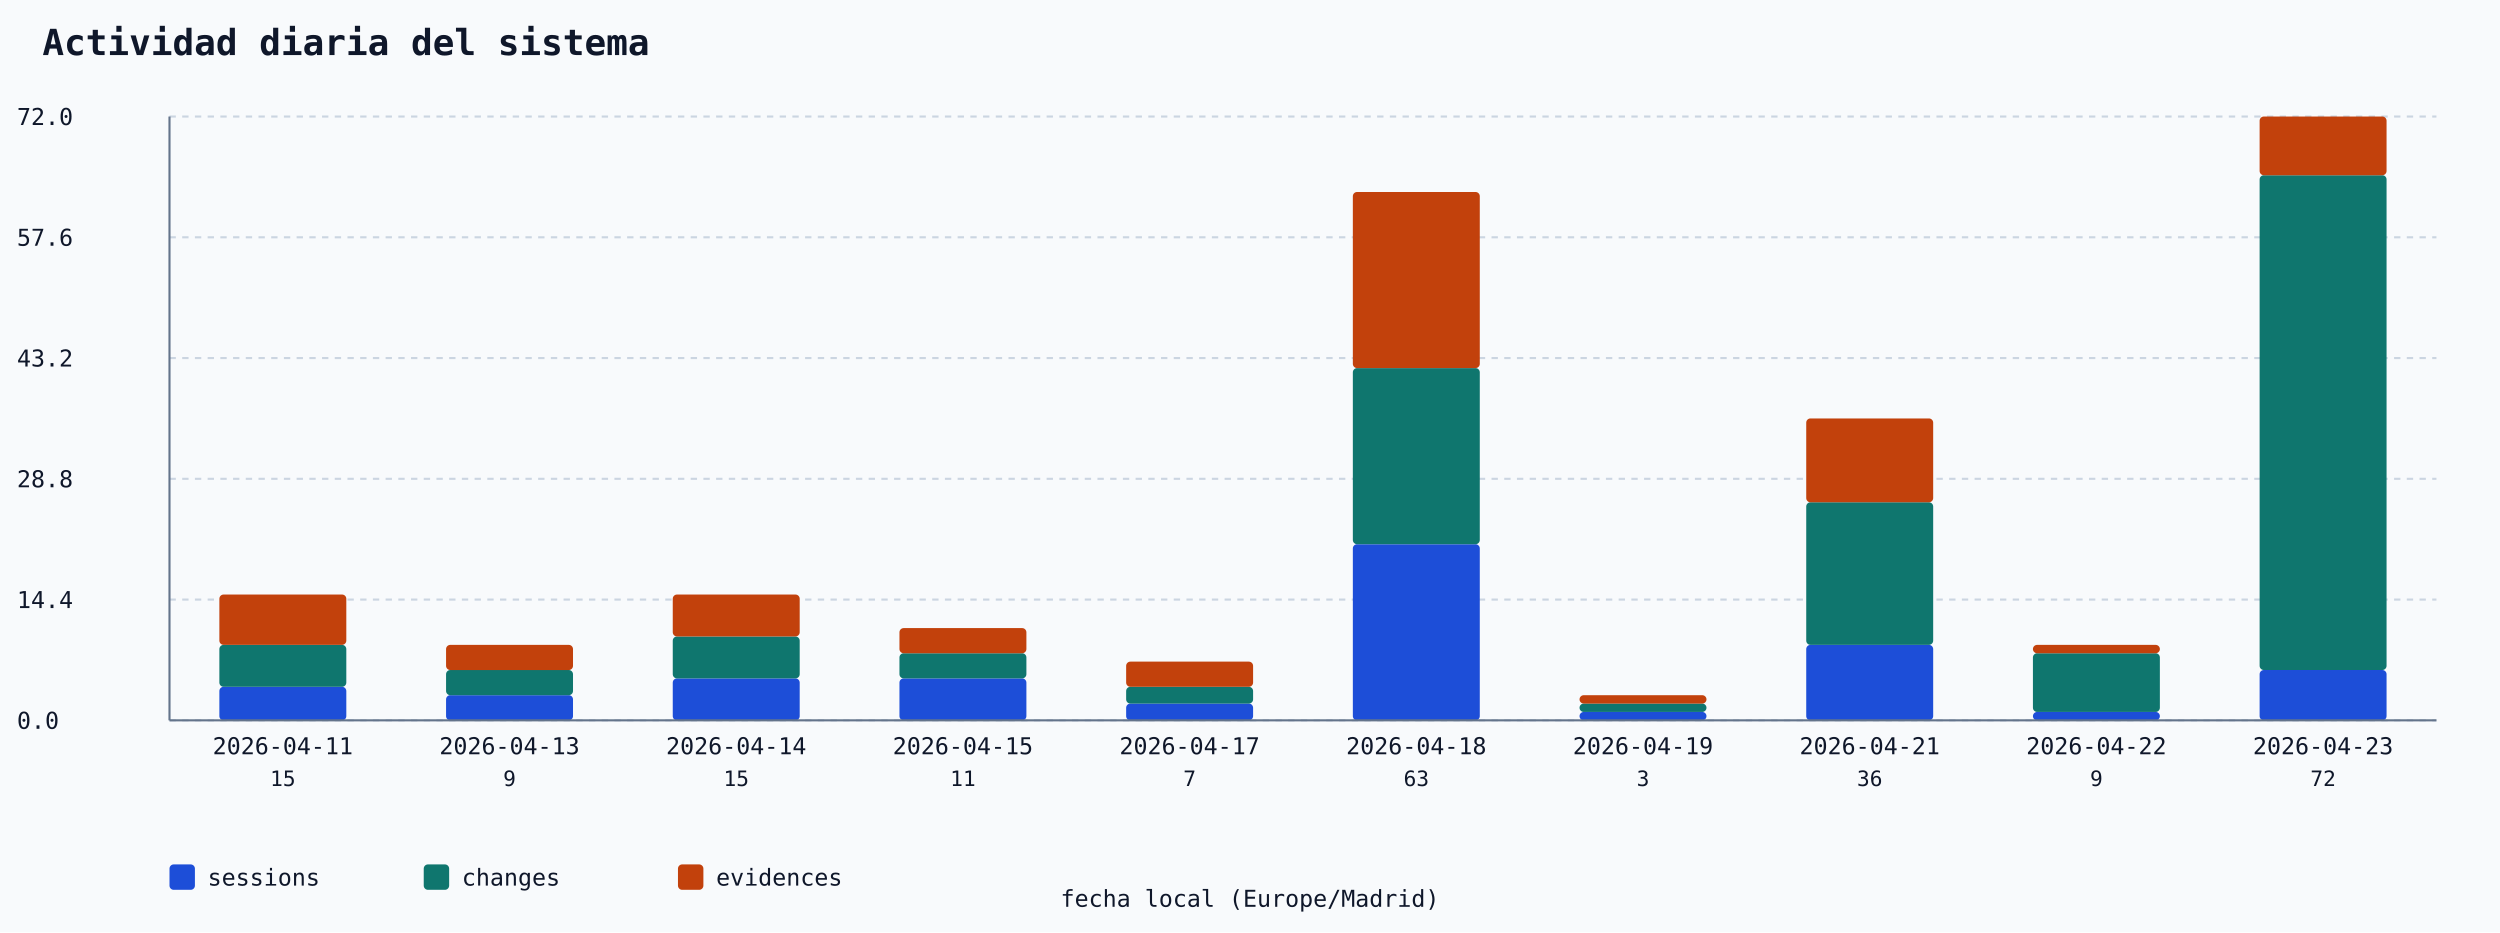
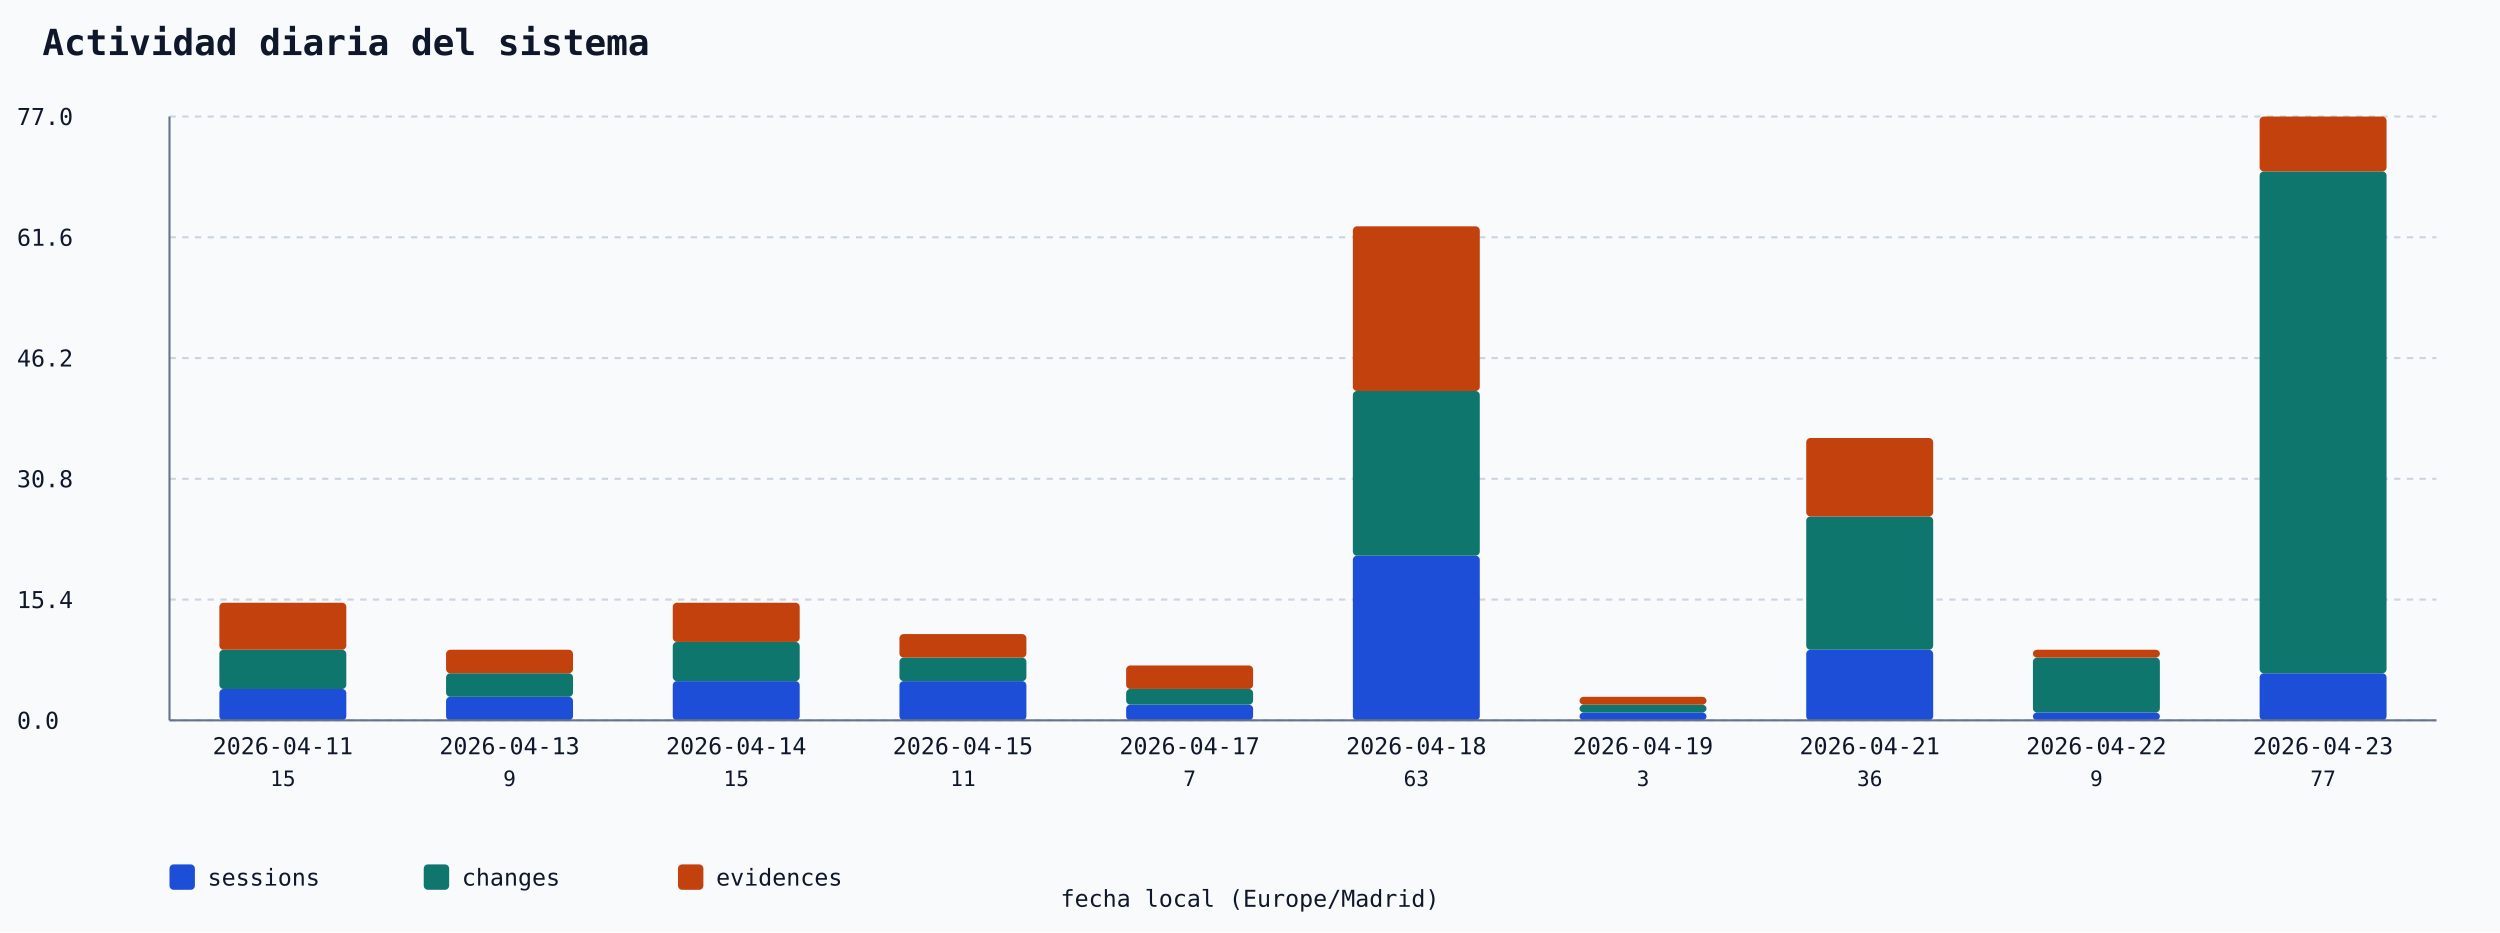
<svg xmlns="http://www.w3.org/2000/svg" width="1180" height="440" viewBox="0 0 1180 440">
  <style>
text { font-family: Menlo, Consolas, monospace; fill: #0f172a; }
.axis { stroke: #64748b; stroke-width: 1; }
.grid { stroke: #cbd5e1; stroke-width: 1; stroke-dasharray: 3 3; }
.title { font-size: 17px; font-weight: 700; }
.label { font-size: 11px; }
.small { font-size: 10px; }
</style>
  <rect x="0" y="0" width="1180" height="440" fill="#f8fafc" />
  <text x="20" y="26" class="title">Actividad diaria del sistema</text>
  <line x1="80" y1="340.00" x2="1150" y2="340.00" class="grid" />
  <text x="8" y="344.00" class="label">0.0</text>
  <line x1="80" y1="283.00" x2="1150" y2="283.00" class="grid" />
-   <text x="8" y="287.00" class="label">14.4</text>
+   <text x="8" y="287.00" class="label">15.4</text>
  <line x1="80" y1="226.00" x2="1150" y2="226.00" class="grid" />
-   <text x="8" y="230.00" class="label">28.8</text>
+   <text x="8" y="230.00" class="label">30.8</text>
  <line x1="80" y1="169.00" x2="1150" y2="169.00" class="grid" />
-   <text x="8" y="173.00" class="label">43.2</text>
+   <text x="8" y="173.00" class="label">46.2</text>
  <line x1="80" y1="112.00" x2="1150" y2="112.00" class="grid" />
-   <text x="8" y="116.00" class="label">57.6</text>
+   <text x="8" y="116.00" class="label">61.6</text>
  <line x1="80" y1="55.00" x2="1150" y2="55.00" class="grid" />
-   <text x="8" y="59.00" class="label">72.0</text>
-   <rect x="103.54" y="324.17" width="59.92" height="15.83" fill="#1d4ed8" rx="2" />
-   <rect x="103.54" y="304.38" width="59.92" height="19.79" fill="#0f766e" rx="2" />
-   <rect x="103.54" y="280.62" width="59.92" height="23.75" fill="#c2410c" rx="2" />
+   <text x="8" y="59.00" class="label">77.0</text>
+   <rect x="103.54" y="325.19" width="59.92" height="14.81" fill="#1d4ed8" rx="2" />
+   <rect x="103.54" y="306.69" width="59.92" height="18.51" fill="#0f766e" rx="2" />
+   <rect x="103.54" y="284.48" width="59.92" height="22.21" fill="#c2410c" rx="2" />
  <text x="133.50" y="356.00" text-anchor="middle" class="label">2026-04-11</text>
  <text x="133.50" y="371.00" text-anchor="middle" class="small">15</text>
-   <rect x="210.54" y="328.12" width="59.92" height="11.88" fill="#1d4ed8" rx="2" />
-   <rect x="210.54" y="316.25" width="59.92" height="11.88" fill="#0f766e" rx="2" />
-   <rect x="210.54" y="304.38" width="59.92" height="11.88" fill="#c2410c" rx="2" />
+   <rect x="210.54" y="328.90" width="59.92" height="11.10" fill="#1d4ed8" rx="2" />
+   <rect x="210.54" y="317.79" width="59.92" height="11.10" fill="#0f766e" rx="2" />
+   <rect x="210.54" y="306.69" width="59.92" height="11.10" fill="#c2410c" rx="2" />
  <text x="240.50" y="356.00" text-anchor="middle" class="label">2026-04-13</text>
  <text x="240.50" y="371.00" text-anchor="middle" class="small">9</text>
-   <rect x="317.54" y="320.21" width="59.92" height="19.79" fill="#1d4ed8" rx="2" />
-   <rect x="317.54" y="300.42" width="59.92" height="19.79" fill="#0f766e" rx="2" />
-   <rect x="317.54" y="280.62" width="59.92" height="19.79" fill="#c2410c" rx="2" />
+   <rect x="317.54" y="321.49" width="59.92" height="18.51" fill="#1d4ed8" rx="2" />
+   <rect x="317.54" y="302.99" width="59.92" height="18.51" fill="#0f766e" rx="2" />
+   <rect x="317.54" y="284.48" width="59.92" height="18.51" fill="#c2410c" rx="2" />
  <text x="347.50" y="356.00" text-anchor="middle" class="label">2026-04-14</text>
  <text x="347.50" y="371.00" text-anchor="middle" class="small">15</text>
-   <rect x="424.54" y="320.21" width="59.92" height="19.79" fill="#1d4ed8" rx="2" />
-   <rect x="424.54" y="308.33" width="59.92" height="11.88" fill="#0f766e" rx="2" />
-   <rect x="424.54" y="296.46" width="59.92" height="11.88" fill="#c2410c" rx="2" />
+   <rect x="424.54" y="321.49" width="59.92" height="18.51" fill="#1d4ed8" rx="2" />
+   <rect x="424.54" y="310.39" width="59.92" height="11.10" fill="#0f766e" rx="2" />
+   <rect x="424.54" y="299.29" width="59.92" height="11.10" fill="#c2410c" rx="2" />
  <text x="454.50" y="356.00" text-anchor="middle" class="label">2026-04-15</text>
  <text x="454.50" y="371.00" text-anchor="middle" class="small">11</text>
-   <rect x="531.54" y="332.08" width="59.92" height="7.92" fill="#1d4ed8" rx="2" />
-   <rect x="531.54" y="324.17" width="59.92" height="7.92" fill="#0f766e" rx="2" />
-   <rect x="531.54" y="312.29" width="59.92" height="11.88" fill="#c2410c" rx="2" />
+   <rect x="531.54" y="332.60" width="59.92" height="7.40" fill="#1d4ed8" rx="2" />
+   <rect x="531.54" y="325.19" width="59.92" height="7.40" fill="#0f766e" rx="2" />
+   <rect x="531.54" y="314.09" width="59.92" height="11.10" fill="#c2410c" rx="2" />
  <text x="561.50" y="356.00" text-anchor="middle" class="label">2026-04-17</text>
  <text x="561.50" y="371.00" text-anchor="middle" class="small">7</text>
-   <rect x="638.54" y="256.88" width="59.92" height="83.12" fill="#1d4ed8" rx="2" />
-   <rect x="638.54" y="173.75" width="59.92" height="83.12" fill="#0f766e" rx="2" />
-   <rect x="638.54" y="90.62" width="59.92" height="83.12" fill="#c2410c" rx="2" />
+   <rect x="638.54" y="262.27" width="59.92" height="77.73" fill="#1d4ed8" rx="2" />
+   <rect x="638.54" y="184.55" width="59.92" height="77.73" fill="#0f766e" rx="2" />
+   <rect x="638.54" y="106.82" width="59.92" height="77.73" fill="#c2410c" rx="2" />
  <text x="668.50" y="356.00" text-anchor="middle" class="label">2026-04-18</text>
  <text x="668.50" y="371.00" text-anchor="middle" class="small">63</text>
-   <rect x="745.54" y="336.04" width="59.92" height="3.96" fill="#1d4ed8" rx="2" />
-   <rect x="745.54" y="332.08" width="59.92" height="3.96" fill="#0f766e" rx="2" />
-   <rect x="745.54" y="328.13" width="59.92" height="3.96" fill="#c2410c" rx="2" />
+   <rect x="745.54" y="336.30" width="59.92" height="3.70" fill="#1d4ed8" rx="2" />
+   <rect x="745.54" y="332.60" width="59.92" height="3.70" fill="#0f766e" rx="2" />
+   <rect x="745.54" y="328.90" width="59.92" height="3.70" fill="#c2410c" rx="2" />
  <text x="775.50" y="356.00" text-anchor="middle" class="label">2026-04-19</text>
  <text x="775.50" y="371.00" text-anchor="middle" class="small">3</text>
-   <rect x="852.54" y="304.38" width="59.92" height="35.62" fill="#1d4ed8" rx="2" />
-   <rect x="852.54" y="237.08" width="59.92" height="67.29" fill="#0f766e" rx="2" />
-   <rect x="852.54" y="197.50" width="59.92" height="39.58" fill="#c2410c" rx="2" />
+   <rect x="852.54" y="306.69" width="59.92" height="33.31" fill="#1d4ed8" rx="2" />
+   <rect x="852.54" y="243.77" width="59.92" height="62.92" fill="#0f766e" rx="2" />
+   <rect x="852.54" y="206.75" width="59.92" height="37.01" fill="#c2410c" rx="2" />
  <text x="882.50" y="356.00" text-anchor="middle" class="label">2026-04-21</text>
  <text x="882.50" y="371.00" text-anchor="middle" class="small">36</text>
-   <rect x="959.54" y="336.04" width="59.92" height="3.96" fill="#1d4ed8" rx="2" />
-   <rect x="959.54" y="308.33" width="59.92" height="27.71" fill="#0f766e" rx="2" />
-   <rect x="959.54" y="304.38" width="59.92" height="3.96" fill="#c2410c" rx="2" />
+   <rect x="959.54" y="336.30" width="59.92" height="3.70" fill="#1d4ed8" rx="2" />
+   <rect x="959.54" y="310.39" width="59.92" height="25.91" fill="#0f766e" rx="2" />
+   <rect x="959.54" y="306.69" width="59.92" height="3.70" fill="#c2410c" rx="2" />
  <text x="989.50" y="356.00" text-anchor="middle" class="label">2026-04-22</text>
  <text x="989.50" y="371.00" text-anchor="middle" class="small">9</text>
-   <rect x="1066.54" y="316.25" width="59.92" height="23.75" fill="#1d4ed8" rx="2" />
-   <rect x="1066.54" y="82.71" width="59.92" height="233.54" fill="#0f766e" rx="2" />
-   <rect x="1066.54" y="55.00" width="59.92" height="27.71" fill="#c2410c" rx="2" />
+   <rect x="1066.54" y="317.79" width="59.92" height="22.21" fill="#1d4ed8" rx="2" />
+   <rect x="1066.54" y="80.91" width="59.92" height="236.88" fill="#0f766e" rx="2" />
+   <rect x="1066.54" y="55.00" width="59.92" height="25.91" fill="#c2410c" rx="2" />
  <text x="1096.50" y="356.00" text-anchor="middle" class="label">2026-04-23</text>
-   <text x="1096.50" y="371.00" text-anchor="middle" class="small">72</text>
+   <text x="1096.50" y="371.00" text-anchor="middle" class="small">77</text>
  <rect x="80" y="408" width="12" height="12" fill="#1d4ed8" rx="2" />
  <text x="98" y="418" class="label">sessions</text>
  <rect x="200" y="408" width="12" height="12" fill="#0f766e" rx="2" />
  <text x="218" y="418" class="label">changes</text>
  <rect x="320" y="408" width="12" height="12" fill="#c2410c" rx="2" />
  <text x="338" y="418" class="label">evidences</text>
  <line x1="80" y1="340" x2="1150" y2="340" class="axis" />
  <line x1="80" y1="55" x2="80" y2="340" class="axis" />
  <text x="590" y="428" text-anchor="middle" class="label">fecha local (Europe/Madrid)</text>
</svg>
